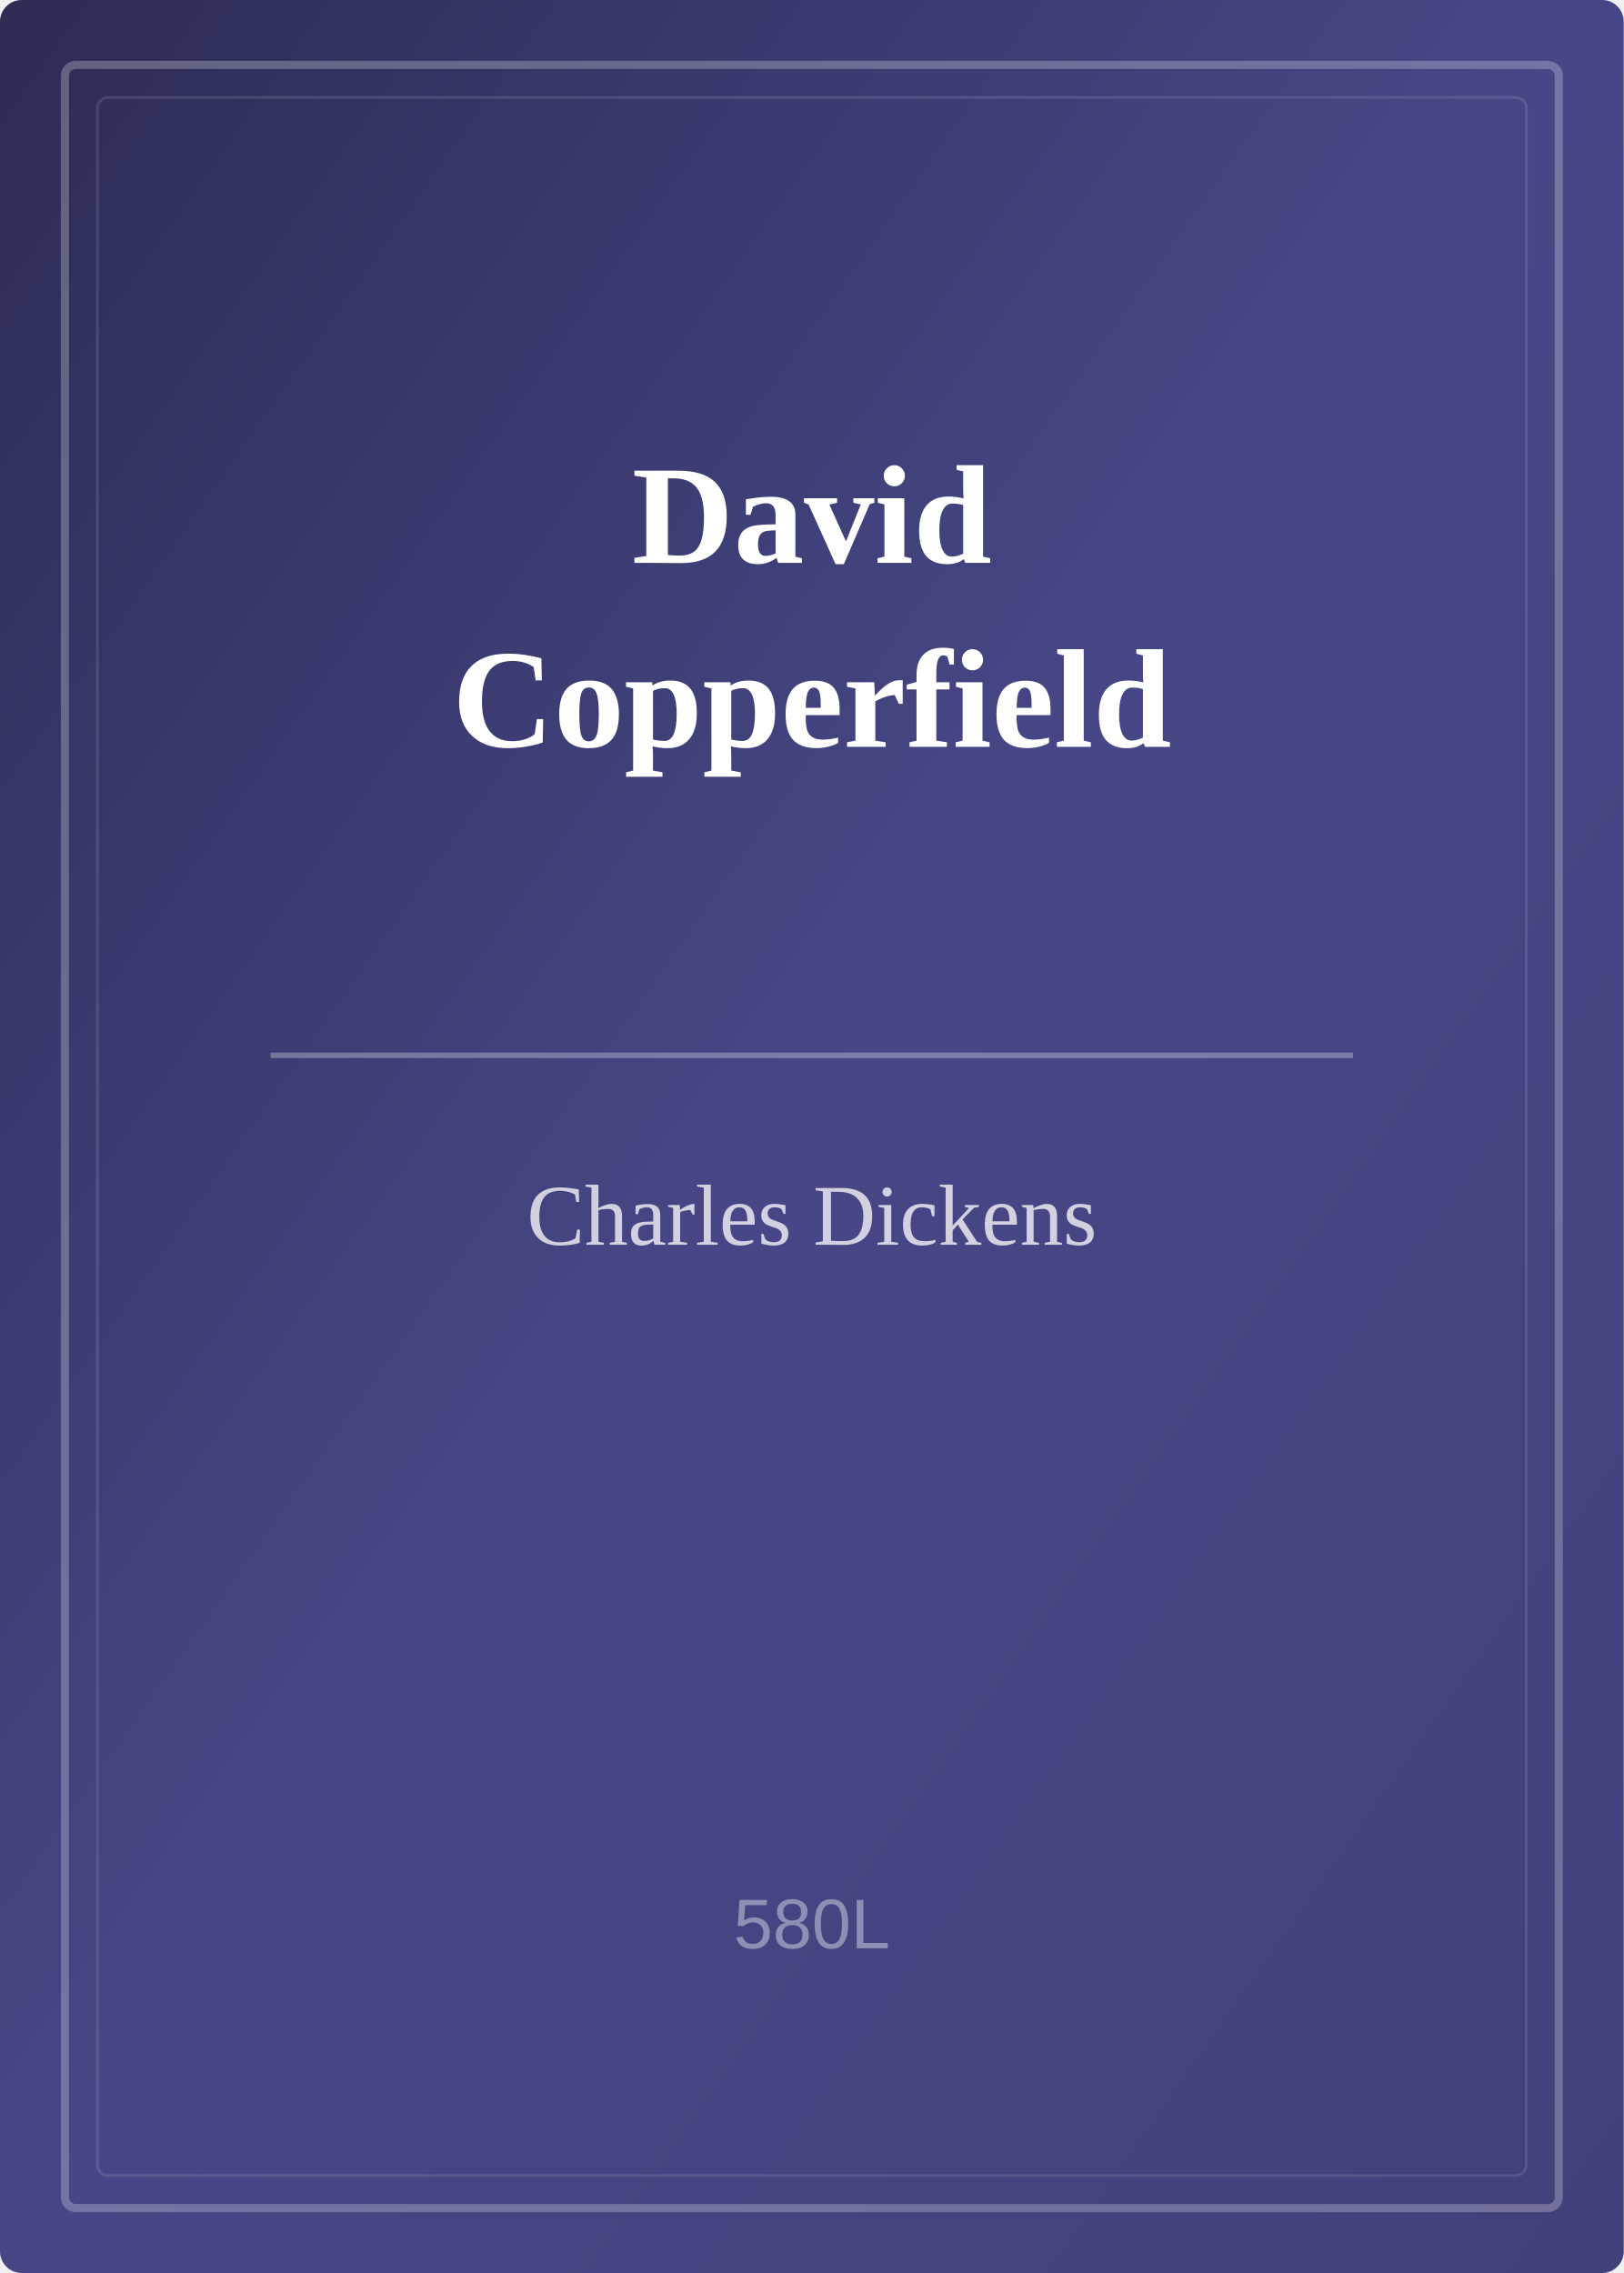
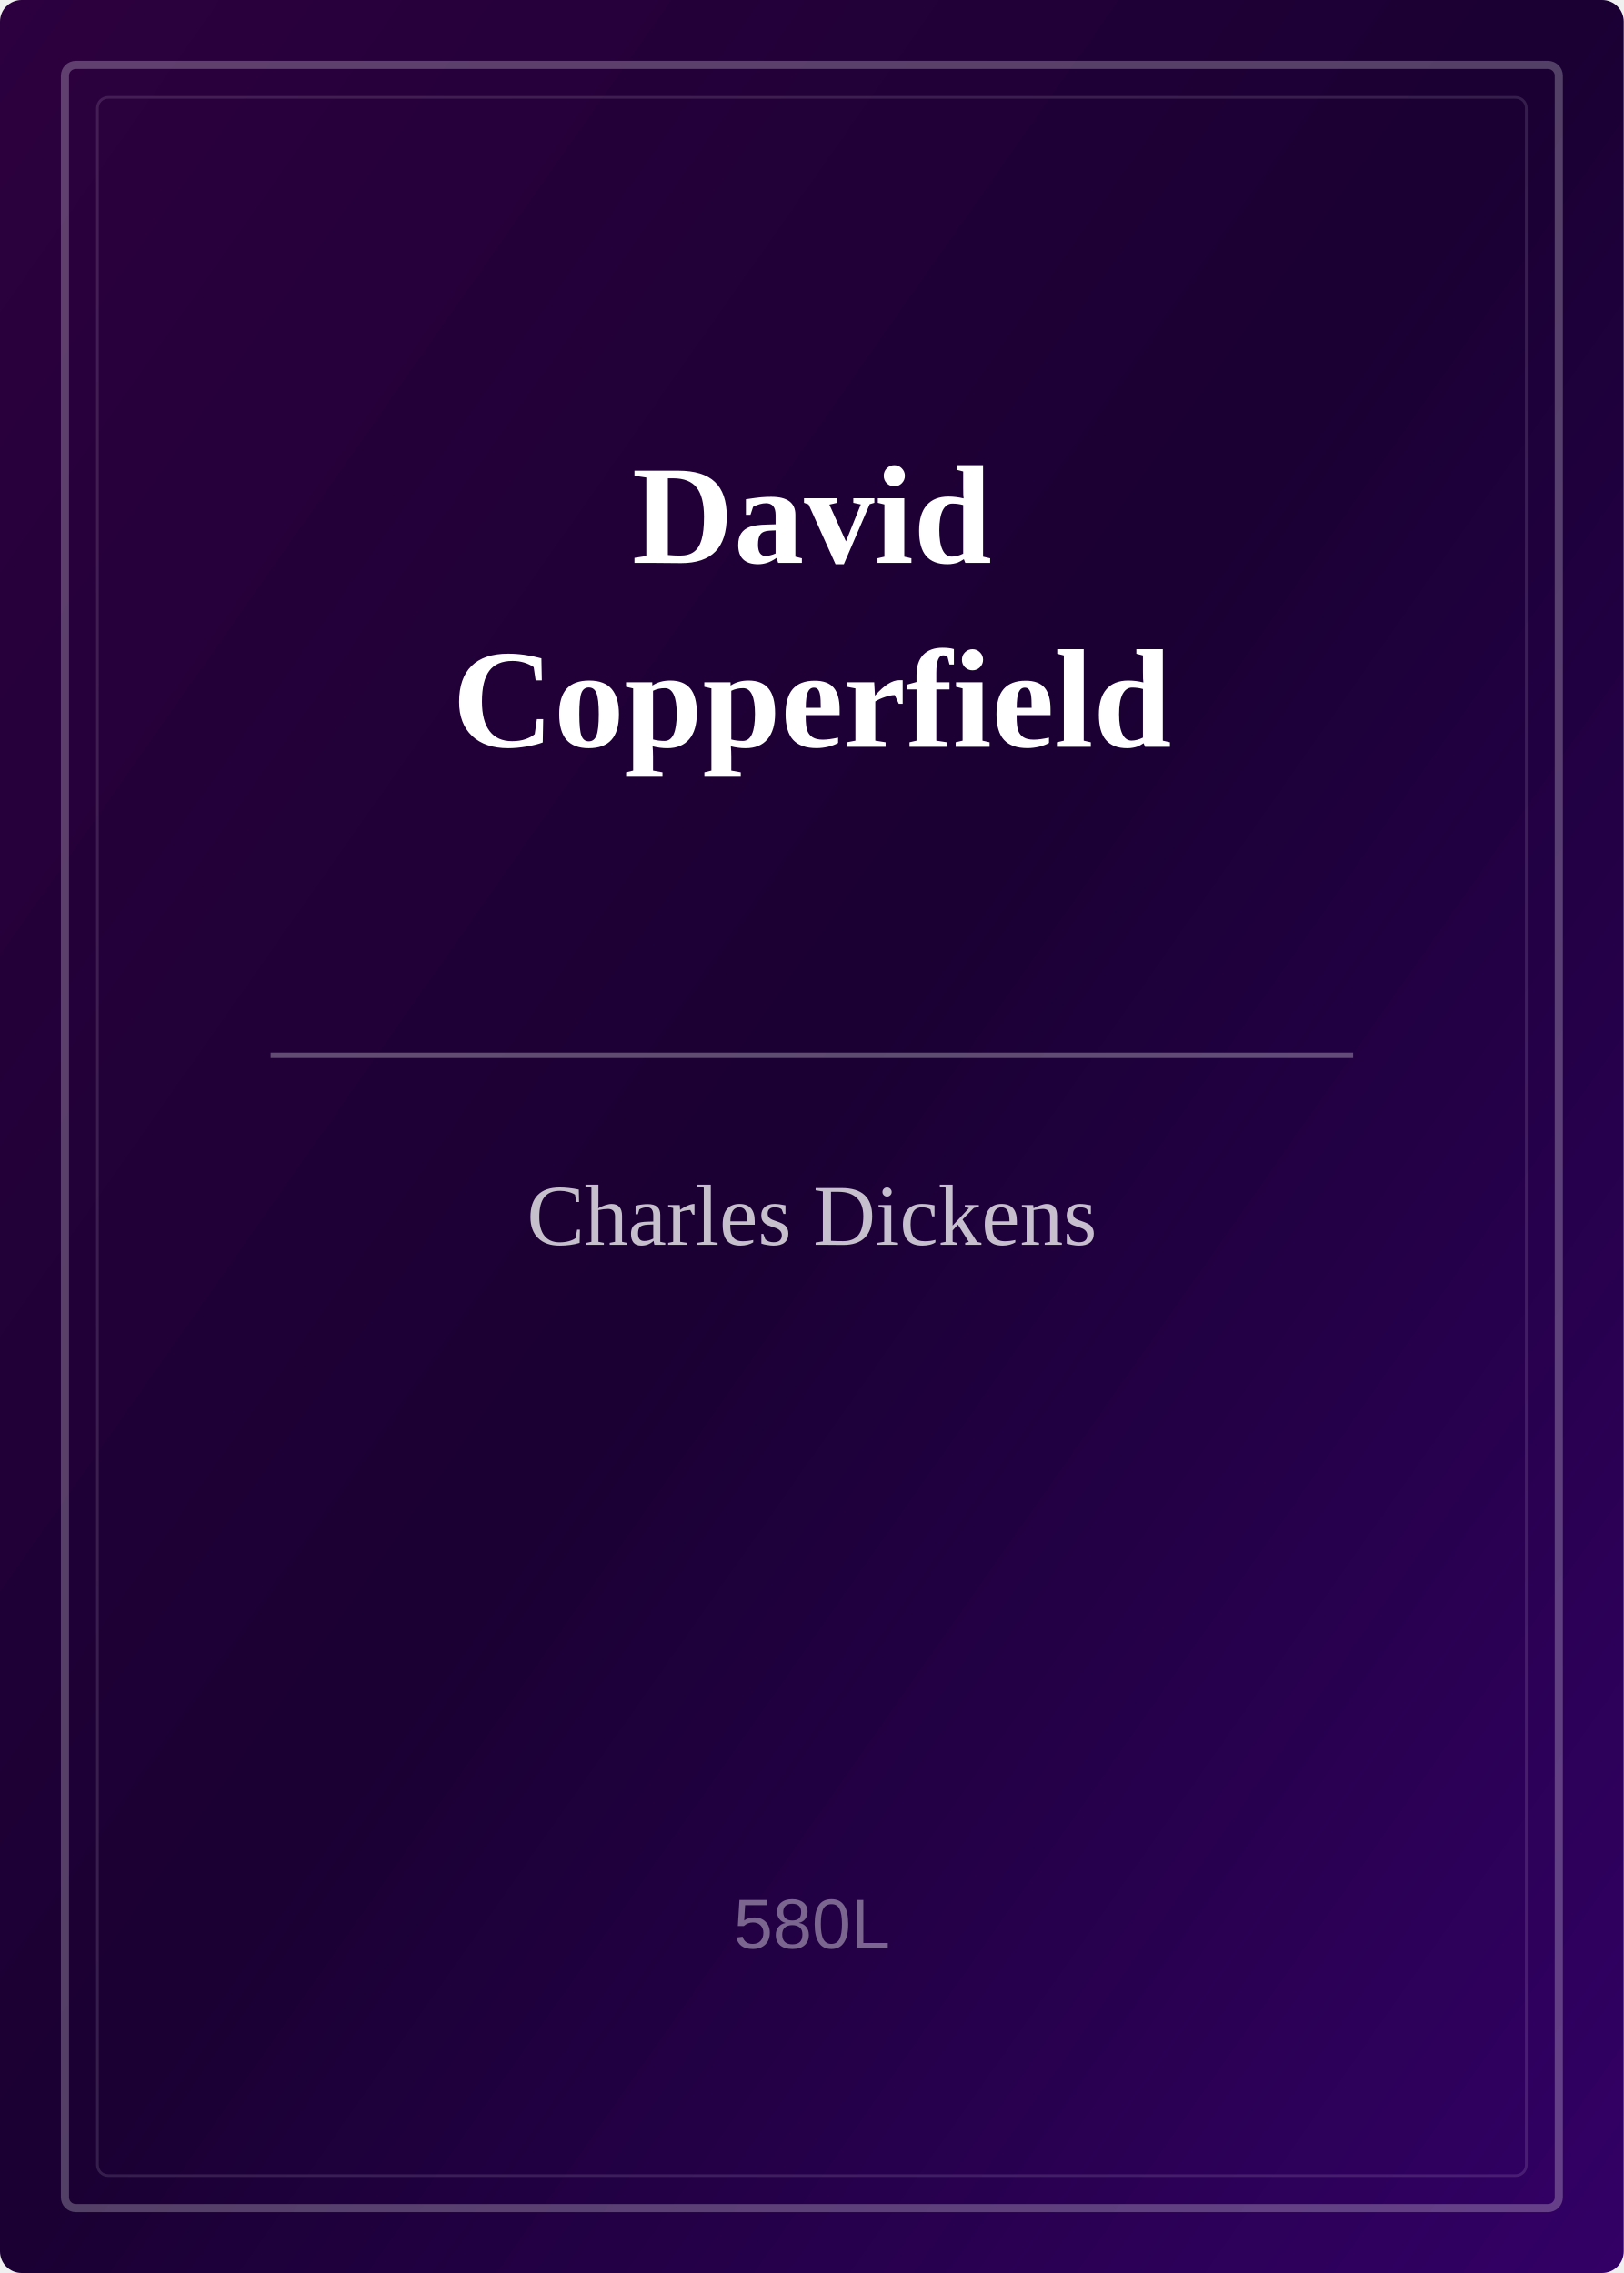
<svg xmlns="http://www.w3.org/2000/svg" width="300" height="420" viewBox="0 0 300 420">
  <defs>
    <linearGradient id="bg" x1="0%" y1="0%" x2="100%" y2="100%">
-       <stop offset="0%" stop-color="#2c2c54" />
-       <stop offset="50%" stop-color="#474787" />
-       <stop offset="100%" stop-color="#40407a" />
+       <stop offset="0%" stop-color="#2c003e" />
+       <stop offset="50%" stop-color="#1a0033" />
+       <stop offset="100%" stop-color="#330066" />
    </linearGradient>
  </defs>
  <rect width="300" height="420" fill="url(#bg)" rx="4" />
  <rect x="12" y="12" width="276" height="396" fill="none" stroke="rgba(255,255,255,0.25)" stroke-width="1.5" rx="2" />
  <rect x="18" y="18" width="264" height="384" fill="none" stroke="rgba(255,255,255,0.12)" stroke-width="0.5" rx="2" />
  <line x1="50" y1="195" x2="250" y2="195" stroke="rgba(255,255,255,0.3)" stroke-width="1" />
  <text x="150" y="104" text-anchor="middle" fill="white" font-family="Georgia, 'Times New Roman', serif" font-size="26" font-weight="bold">David</text>
  <text x="150" y="138" text-anchor="middle" fill="white" font-family="Georgia, 'Times New Roman', serif" font-size="26" font-weight="bold">Copperfield</text>
  <text x="150" y="230" text-anchor="middle" fill="rgba(255,255,255,0.75)" font-family="Georgia, 'Times New Roman', serif" font-size="16">Charles Dickens</text>
  <text x="150" y="360" text-anchor="middle" fill="rgba(255,255,255,0.4)" font-family="Arial, sans-serif" font-size="13">580L</text>
</svg>
